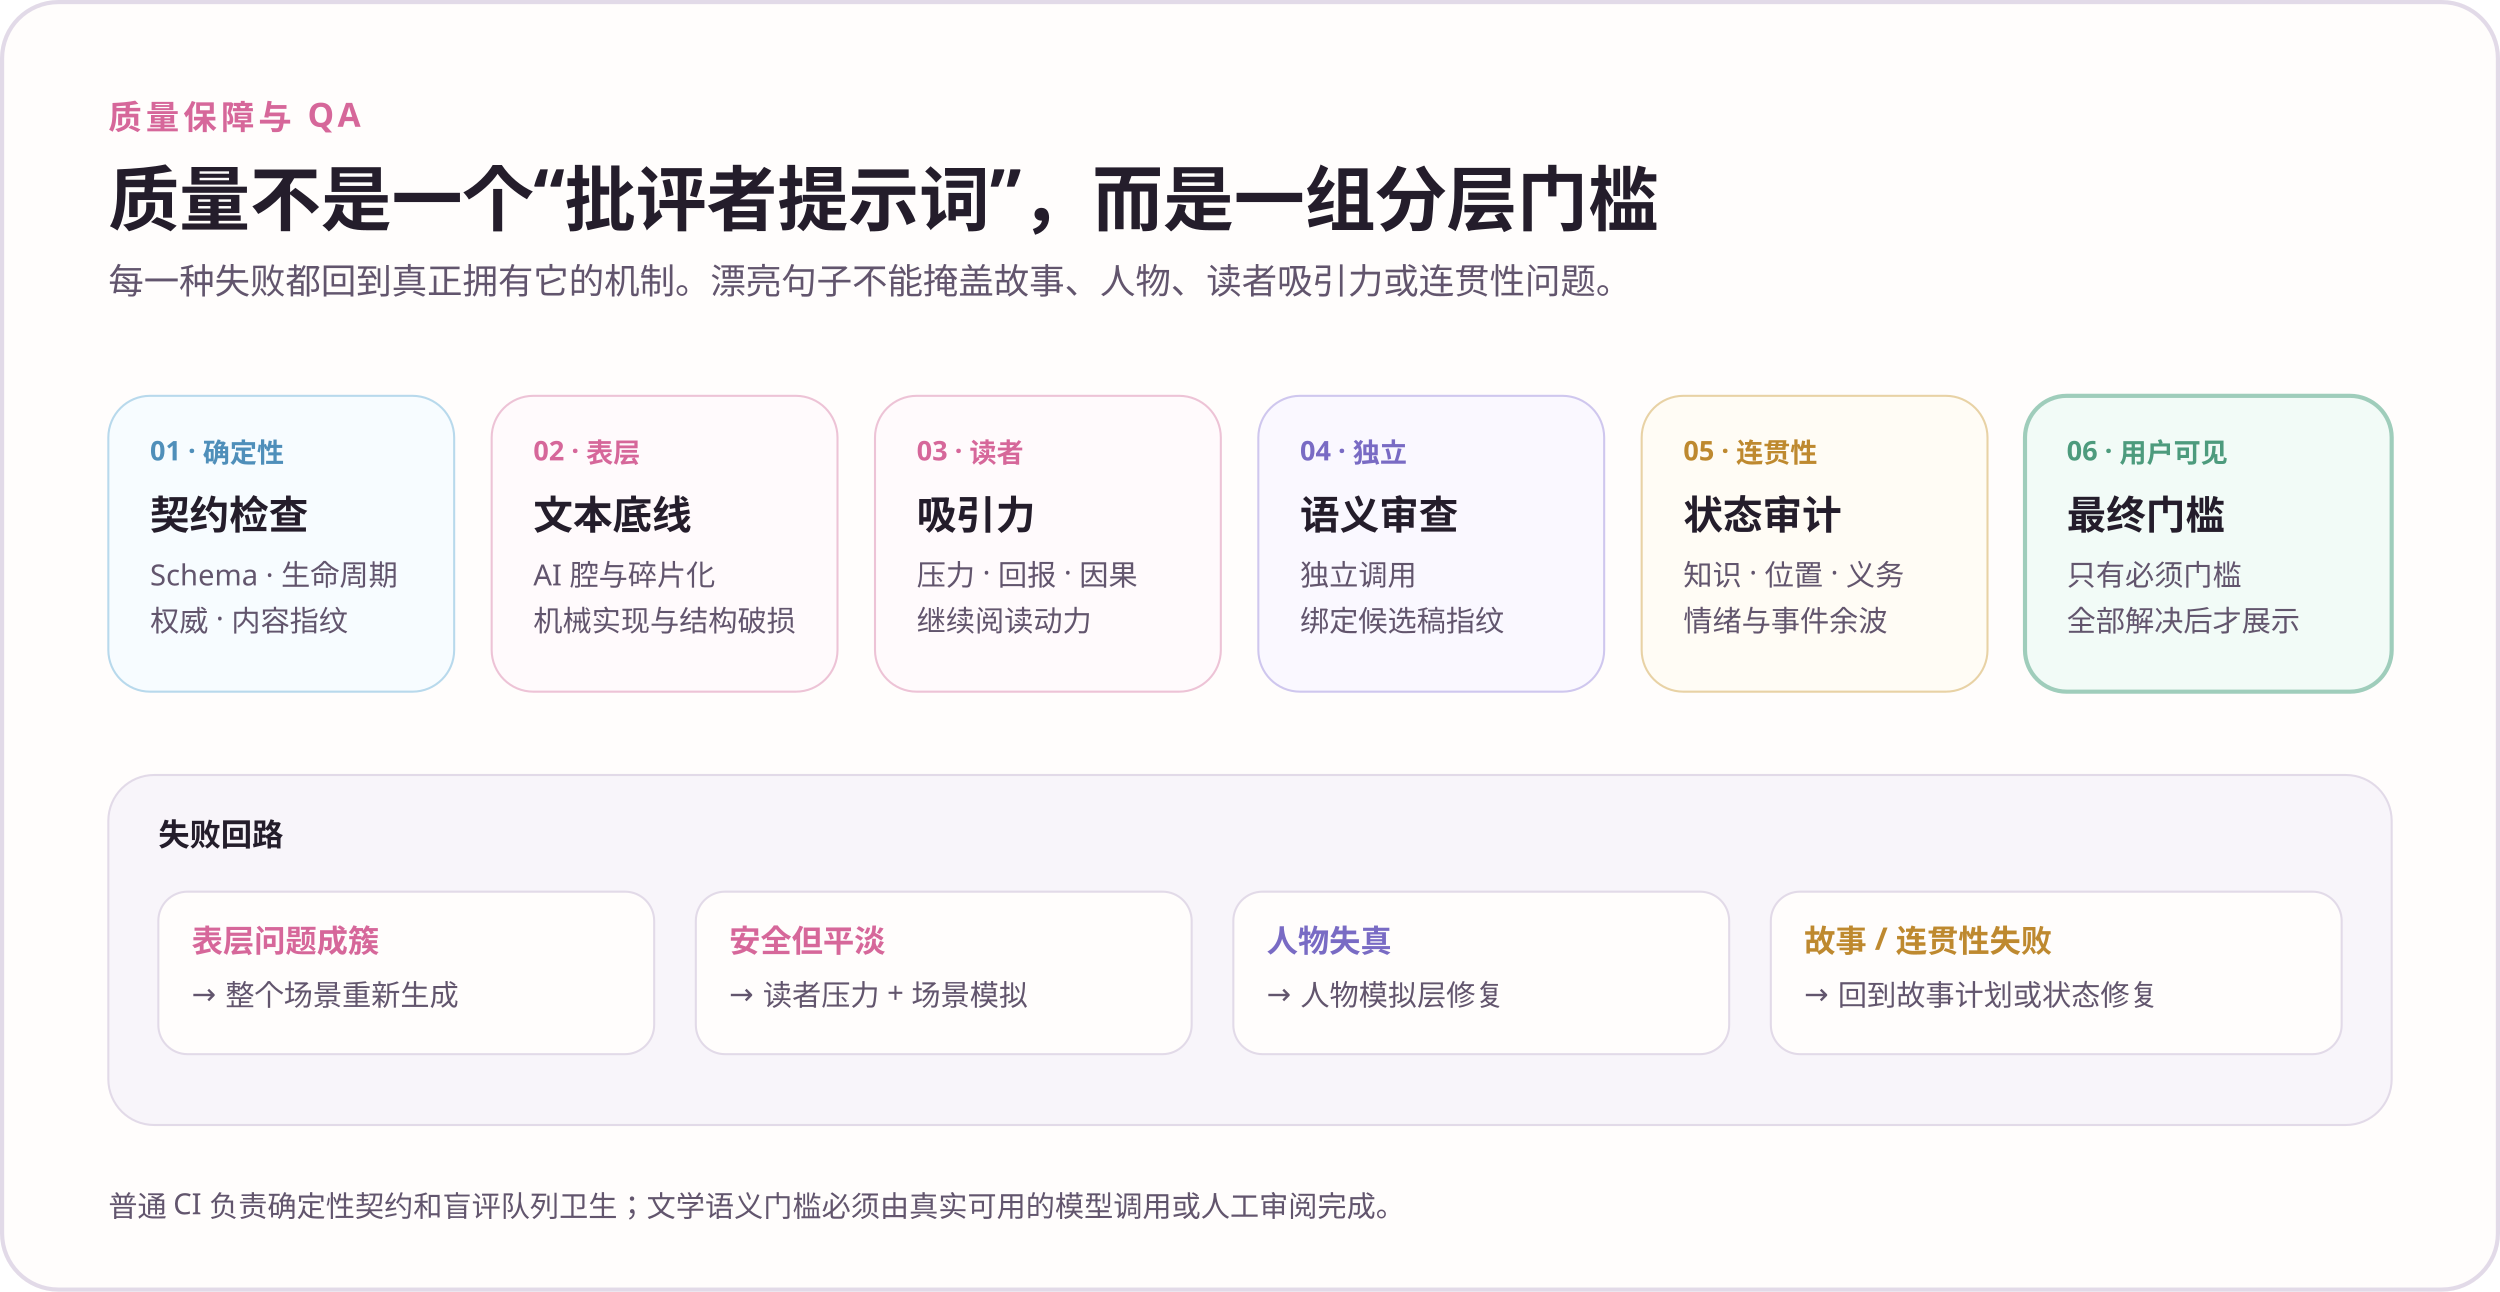
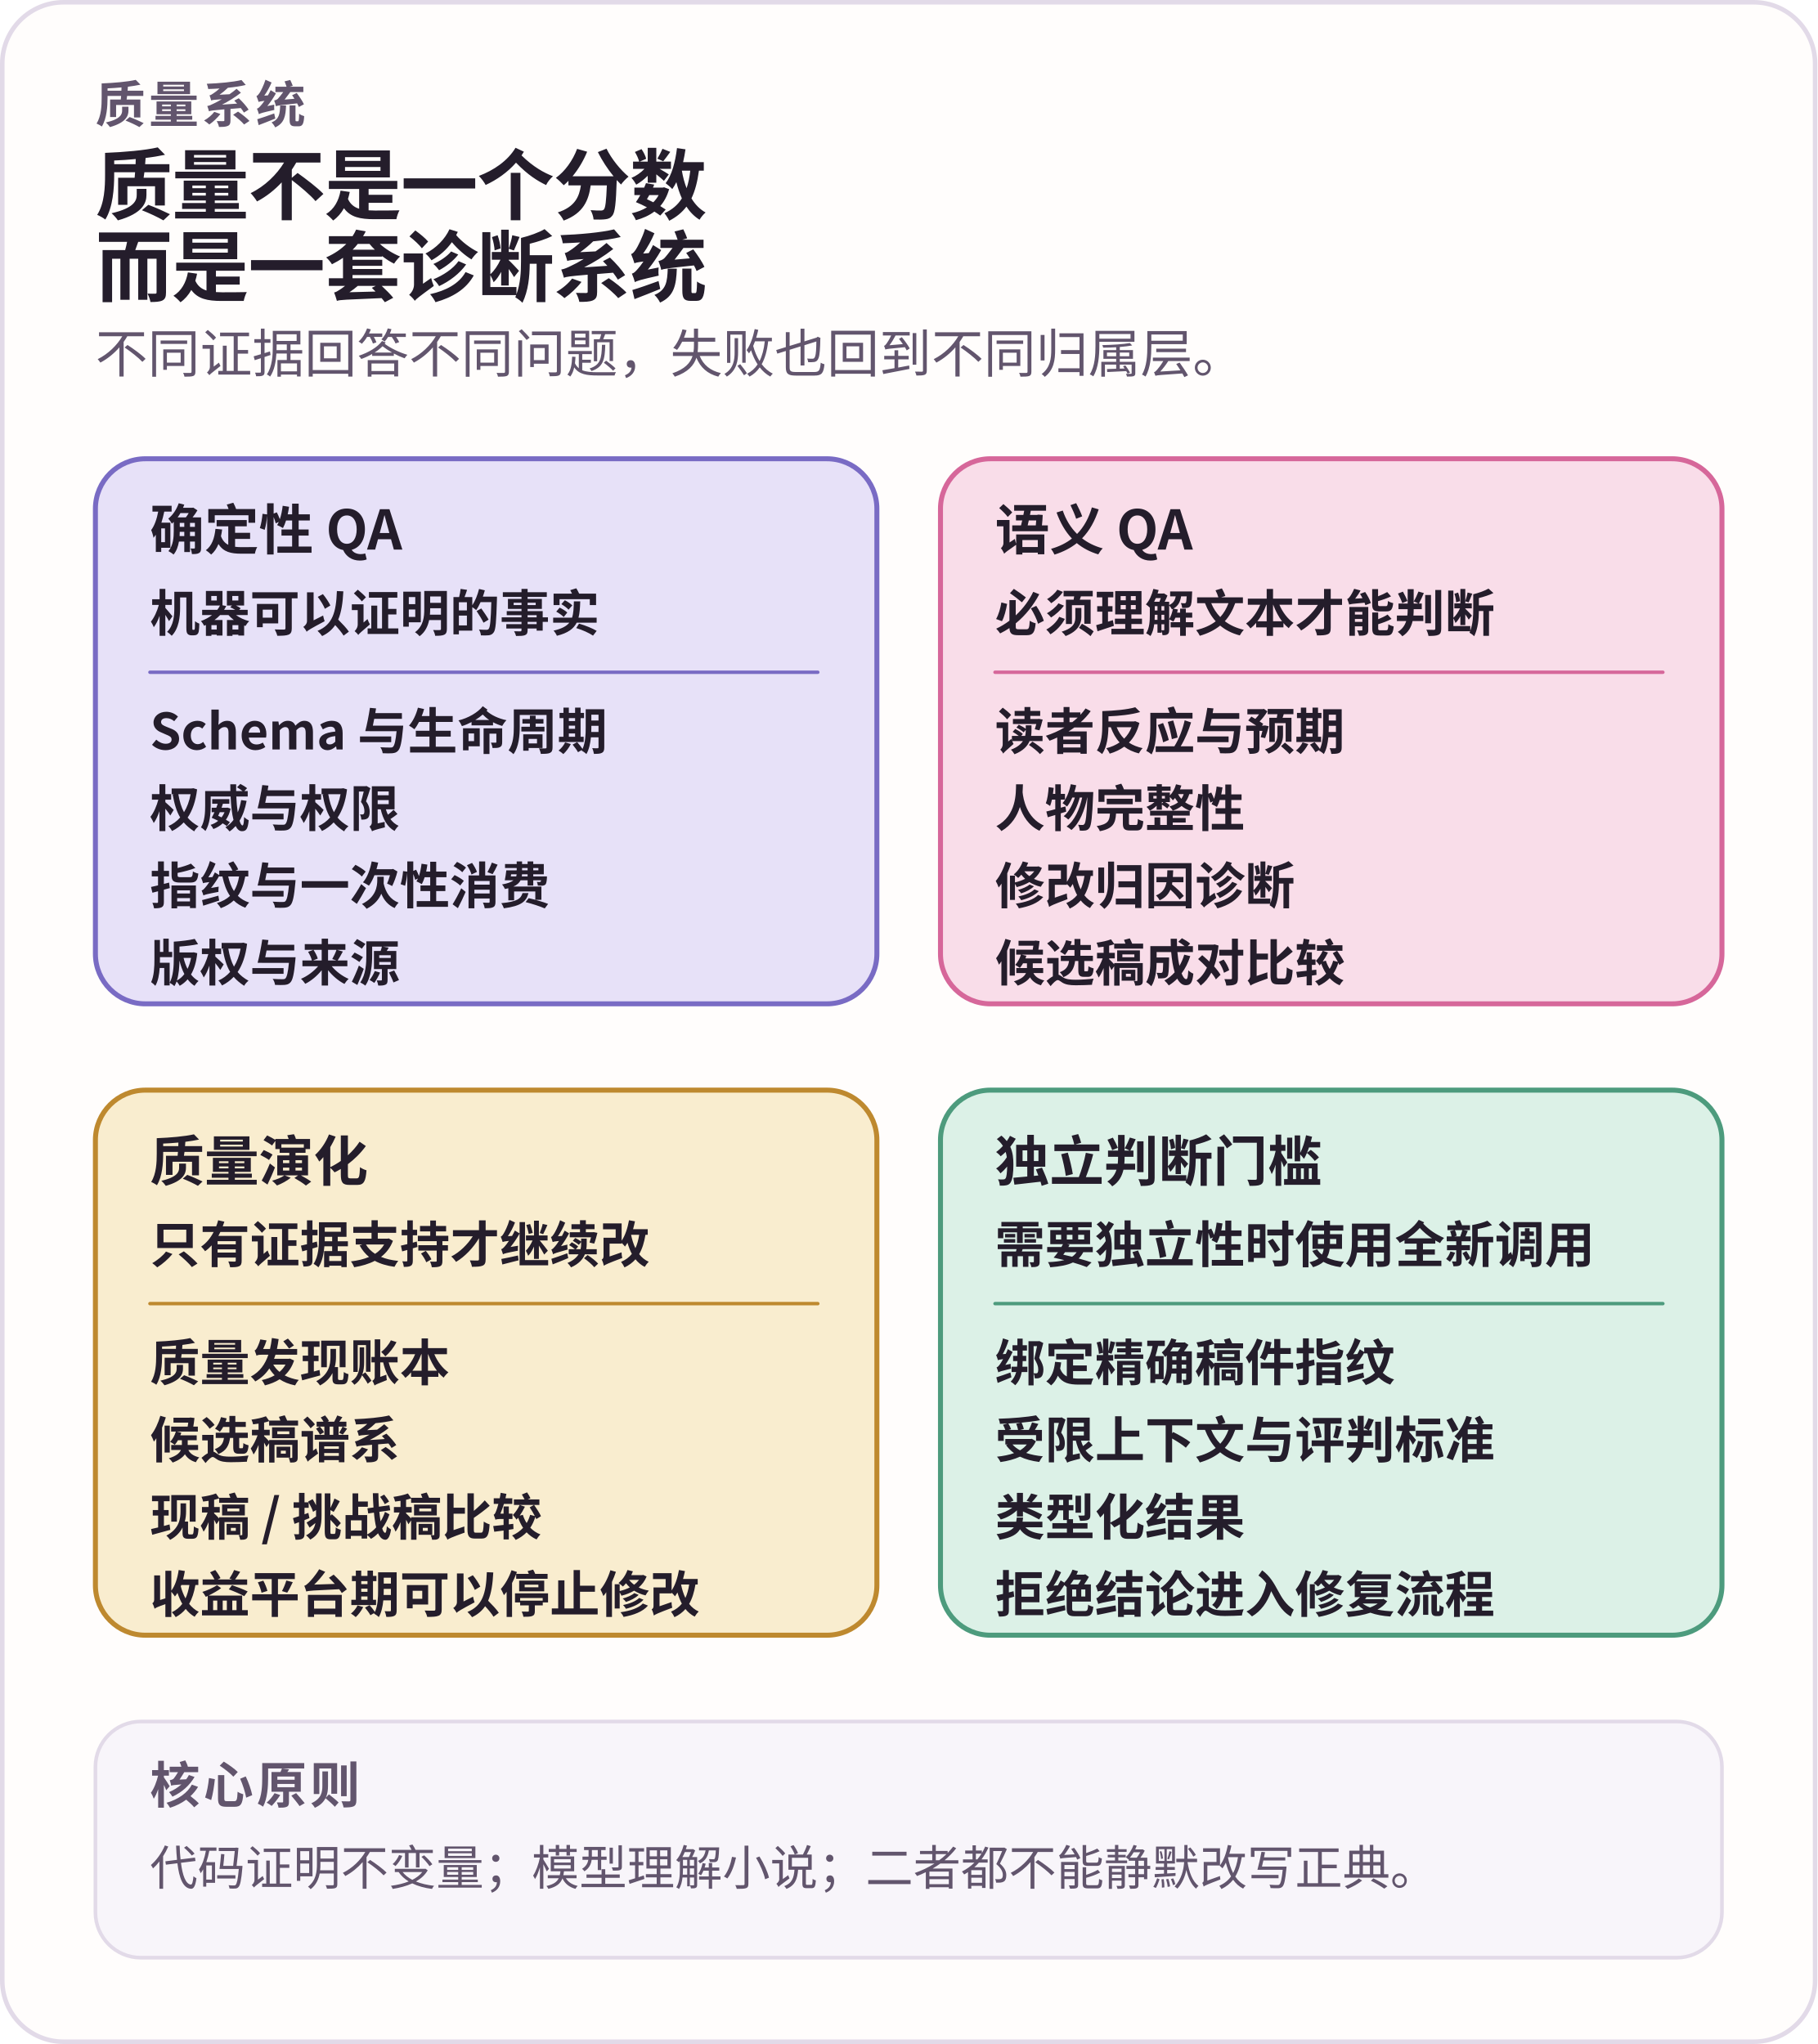
- <svg xmlns="http://www.w3.org/2000/svg" viewBox="0 0 1200 620" role="img" aria-labelledby="title desc">
-   <rect width="1200" height="620" rx="28" fill="#FFFDFC" />
-   <rect x="1" y="1" width="1198" height="618" rx="27" fill="none" stroke="#E2DAE8" stroke-width="2" />
-   <text x="52" y="62" font-family="ui-sans-serif,system-ui,sans-serif" font-size="16" font-weight="700" fill="#D6679A" letter-spacing="2">质量保障与 QA</text>
-   <text x="52" y="108" font-family="ui-sans-serif,system-ui,sans-serif" font-size="34" font-weight="750" fill="#241D2B">质量不是一个“批评者提示词”，而是一组分层门槛</text>
-   <text x="52" y="141" font-family="ui-sans-serif,system-ui,sans-serif" font-size="17" fill="#62556D">每一种失败都回到真正拥有它的机制。漂亮句子不能掩盖故事、人物、读者吸引力或连贯性问题。</text>
-   <g transform="translate(52 190)">
-     <g>
-       <rect width="166" height="142" rx="20" fill="#F7FCFF" stroke="#B8D9EC" />
-       <text x="20" y="31" font-family="ui-sans-serif,system-ui,sans-serif" font-size="13" font-weight="700" fill="#4F8FBA">01 · 确定性</text>
-       <text x="20" y="64" font-family="ui-sans-serif,system-ui,sans-serif" font-size="19" font-weight="750" fill="#241D2B">契约检查</text>
-       <text x="20" y="91" font-family="ui-sans-serif,system-ui,sans-serif" font-size="14" fill="#62556D">Schema · 生命周期</text>
-       <text x="20" y="113" font-family="ui-sans-serif,system-ui,sans-serif" font-size="14" fill="#62556D">权威 · 内容指纹</text>
-     </g>
-     <g transform="translate(184 0)">
-       <rect width="166" height="142" rx="20" fill="#FFFAFC" stroke="#EDC3D6" />
-       <text x="20" y="31" font-family="ui-sans-serif,system-ui,sans-serif" font-size="13" font-weight="700" fill="#D6679A">02 · 表层</text>
-       <text x="20" y="64" font-family="ui-sans-serif,system-ui,sans-serif" font-size="19" font-weight="750" fill="#241D2B">文本底线</text>
-       <text x="20" y="91" font-family="ui-sans-serif,system-ui,sans-serif" font-size="14" fill="#62556D">AI 腔与碎片化</text>
-       <text x="20" y="113" font-family="ui-sans-serif,system-ui,sans-serif" font-size="14" fill="#62556D">机械实现与结构破损</text>
-     </g>
-     <g transform="translate(368 0)">
-       <rect width="166" height="142" rx="20" fill="#FFFAFC" stroke="#EDC3D6" />
-       <text x="20" y="31" font-family="ui-sans-serif,system-ui,sans-serif" font-size="13" font-weight="700" fill="#D6679A">03 · 读者</text>
-       <text x="20" y="64" font-family="ui-sans-serif,system-ui,sans-serif" font-size="19" font-weight="750" fill="#241D2B">吸引力</text>
-       <text x="20" y="91" font-family="ui-sans-serif,system-ui,sans-serif" font-size="14" fill="#62556D">压力 · 回报 · 因果</text>
-       <text x="20" y="113" font-family="ui-sans-serif,system-ui,sans-serif" font-size="14" fill="#62556D">继续阅读动力</text>
-     </g>
-     <g transform="translate(552 0)">
-       <rect width="166" height="142" rx="20" fill="#FAF8FF" stroke="#CFC7EE" />
-       <text x="20" y="31" font-family="ui-sans-serif,system-ui,sans-serif" font-size="13" font-weight="700" fill="#796BC4">04 · 独立</text>
-       <text x="20" y="64" font-family="ui-sans-serif,system-ui,sans-serif" font-size="19" font-weight="750" fill="#241D2B">语义审查</text>
-       <text x="20" y="91" font-family="ui-sans-serif,system-ui,sans-serif" font-size="14" fill="#62556D">独立调用</text>
-       <text x="20" y="113" font-family="ui-sans-serif,system-ui,sans-serif" font-size="14" fill="#62556D">绑定候选稿指纹</text>
-     </g>
-     <g transform="translate(736 0)">
-       <rect width="166" height="142" rx="20" fill="#FFFCF5" stroke="#E8D2A5" />
-       <text x="20" y="31" font-family="ui-sans-serif,system-ui,sans-serif" font-size="13" font-weight="700" fill="#BE892F">05 · 连贯性</text>
-       <text x="20" y="64" font-family="ui-sans-serif,system-ui,sans-serif" font-size="19" font-weight="750" fill="#241D2B">状态审计</text>
-       <text x="20" y="91" font-family="ui-sans-serif,system-ui,sans-serif" font-size="14" fill="#62556D">知识 · 位置 · 义务</text>
-       <text x="20" y="113" font-family="ui-sans-serif,system-ui,sans-serif" font-size="14" fill="#62556D">情绪与事件余波</text>
-     </g>
-     <g transform="translate(920 0)">
-       <rect width="176" height="142" rx="20" fill="#F2FBF7" stroke="#9FCDBB" stroke-width="2" />
-       <text x="20" y="31" font-family="ui-sans-serif,system-ui,sans-serif" font-size="13" font-weight="700" fill="#4D9B7D">06 · 用户可见</text>
-       <text x="20" y="64" font-family="ui-sans-serif,system-ui,sans-serif" font-size="19" font-weight="750" fill="#241D2B">最终门槛</text>
-       <text x="20" y="91" font-family="ui-sans-serif,system-ui,sans-serif" font-size="14" fill="#62556D">只有必须门槛</text>
-       <text x="20" y="113" font-family="ui-sans-serif,system-ui,sans-serif" font-size="14" fill="#62556D">全部解决后才展示</text>
-     </g>
-   </g>
-   <g transform="translate(52 372)">
-     <rect width="1096" height="168" rx="22" fill="#F8F5FA" stroke="#E2DAE8" />
-     <text x="24" y="34" font-family="ui-sans-serif,system-ui,sans-serif" font-size="15" font-weight="750" fill="#241D2B">失败回路</text>
-     <g transform="translate(24 56)">
-       <rect width="238" height="78" rx="14" fill="#FFFDFC" stroke="#E2DAE8" />
-       <text x="16" y="29" font-family="ui-sans-serif,system-ui,sans-serif" font-size="15" font-weight="700" fill="#D6679A">表层问题成簇</text>
-       <text x="16" y="54" font-family="ui-sans-serif,system-ui,sans-serif" font-size="14" fill="#62556D">→ 整个场景重新生成</text>
-     </g>
-     <g transform="translate(282 56)">
-       <rect width="238" height="78" rx="14" fill="#FFFDFC" stroke="#E2DAE8" />
-       <text x="16" y="29" font-family="ui-sans-serif,system-ui,sans-serif" font-size="15" font-weight="700" fill="#D6679A">安全但平淡</text>
-       <text x="16" y="54" font-family="ui-sans-serif,system-ui,sans-serif" font-size="14" fill="#62556D">→ 读者压力 + 场景模拟</text>
-     </g>
-     <g transform="translate(540 56)">
-       <rect width="238" height="78" rx="14" fill="#FFFDFC" stroke="#E2DAE8" />
-       <text x="16" y="29" font-family="ui-sans-serif,system-ui,sans-serif" font-size="15" font-weight="700" fill="#796BC4">人物失真</text>
-       <text x="16" y="54" font-family="ui-sans-serif,system-ui,sans-serif" font-size="14" fill="#62556D">→ 人物模拟层修复</text>
-     </g>
-     <g transform="translate(798 56)">
-       <rect width="274" height="78" rx="14" fill="#FFFDFC" stroke="#E2DAE8" />
-       <text x="16" y="29" font-family="ui-sans-serif,system-ui,sans-serif" font-size="15" font-weight="700" fill="#BE892F">故事 / 连贯性失败</text>
-       <text x="16" y="54" font-family="ui-sans-serif,system-ui,sans-serif" font-size="14" fill="#62556D">→ 回到故事计划或状态修复</text>
-     </g>
-   </g>
-   <text x="52" y="584" font-family="ui-sans-serif,system-ui,sans-serif" font-size="14" fill="#62556D">普通 CI 负责确定性契约和盲评队列卫生；文学语义门槛必须由真实可用的模型调用或人工审阅完成。</text>
+ <svg xmlns="http://www.w3.org/2000/svg" viewBox="0 0 800 900" role="img" data-doc-tier="A">
+   <style>
+ text{font-family:"Noto Sans CJK SC","Noto Sans",-apple-system,BlinkMacSystemFont,"Segoe UI",Arial,sans-serif;fill:#241D2B}
+ .eyebrow{font-size:22px;font-weight:800;letter-spacing:1.5px;fill:#62556D}
+ .title{font-size:34px;font-weight:850;letter-spacing:-.4px}
+ .subtitle{font-size:23px;font-weight:500;fill:#62556D}
+ .section{font-size:24px;font-weight:850}
+ .lead{font-size:22px;font-weight:750}
+ .body{font-size:22px;font-weight:650}
+ .small{font-size:21px;font-weight:500;fill:#62556D}
+ .pill{font-size:20px;font-weight:800}
+ </style>
+   <rect width="800" height="900" rx="28" fill="#FFFDFC" />
+   <rect x="1" y="1" width="798" height="898" rx="27" fill="none" stroke="#E2DAE8" stroke-width="2" />
+   <text x="42" y="54" class="eyebrow" text-anchor="start">质量系统</text>
+   <text x="42" y="94" class="title" text-anchor="start">质量不是一个分数</text>
+   <text x="42" y="130" class="title" text-anchor="start">而是一套诊断系统</text>
+   <text x="42" y="164" class="subtitle" text-anchor="start" data-max-width="720">不同证据回答不同问题，失败也回到不同归属层。</text>
+   <rect x="42" y="202" width="344" height="240" rx="22" fill="#E7E1F8" stroke="#796BC4" stroke-width="2.2" />
+   <rect x="414" y="202" width="344" height="240" rx="22" fill="#F9DDE9" stroke="#D6679A" stroke-width="2.2" />
+   <rect x="42" y="480" width="344" height="240" rx="22" fill="#F9EDCF" stroke="#BE892F" stroke-width="2.2" />
+   <rect x="414" y="480" width="344" height="240" rx="22" fill="#DCF1E7" stroke="#4D9B7D" stroke-width="2.2" />
+   <text x="66" y="242" class="section" text-anchor="start">确定性 QA</text>
+   <text x="66" y="278" class="lead" text-anchor="start">机器可以证明的事实</text>
+   <line x1="66" y1="296" x2="360" y2="296" stroke="#796BC4" stroke-width="1.5" stroke-linecap="round" />
+   <text x="66" y="330" class="body" text-anchor="start">Schema 与生命周期</text>
+   <text x="66" y="364" class="body" text-anchor="start">权威与权限</text>
+   <text x="66" y="398" class="body" text-anchor="start">指纹与一次性消费</text>
+   <text x="66" y="432" class="body" text-anchor="start">版权与来源</text>
+   <text x="438" y="242" class="section" text-anchor="start">语义 QA</text>
+   <text x="438" y="278" class="lead" text-anchor="start">必须理解文本才能判断</text>
+   <line x1="438" y1="296" x2="732" y2="296" stroke="#D6679A" stroke-width="1.5" stroke-linecap="round" />
+   <text x="438" y="330" class="body" text-anchor="start">读者反应与预期</text>
+   <text x="438" y="364" class="body" text-anchor="start">人物完整性</text>
+   <text x="438" y="398" class="body" text-anchor="start">修改归因诊断</text>
+   <text x="438" y="432" class="body" text-anchor="start">候选稿成对比较</text>
+   <text x="66" y="520" class="section" text-anchor="start">质量演化</text>
+   <text x="66" y="556" class="lead" text-anchor="start">只有证据支持才继续改</text>
+   <line x1="66" y1="574" x2="360" y2="574" stroke="#BE892F" stroke-width="1.5" stroke-linecap="round" />
+   <text x="66" y="608" class="body" text-anchor="start">质量发现账本</text>
+   <text x="66" y="642" class="body" text-anchor="start">候选稿谱系</text>
+   <text x="66" y="676" class="body" text-anchor="start">现稿 / 挑战稿比较</text>
+   <text x="66" y="710" class="body" text-anchor="start">收益平台期可以停止修改</text>
+   <text x="438" y="520" class="section" text-anchor="start">独立判断门槛</text>
+   <text x="438" y="556" class="lead" text-anchor="start">需要独立性时使用全新调用</text>
+   <line x1="438" y1="574" x2="732" y2="574" stroke="#4D9B7D" stroke-width="1.5" stroke-linecap="round" />
+   <text x="438" y="608" class="body" text-anchor="start">绑定精确稿件指纹</text>
+   <text x="438" y="642" class="body" text-anchor="start">受限上下文与评判标准</text>
+   <text x="438" y="676" class="body" text-anchor="start">类型化结果</text>
+   <text x="438" y="710" class="body" text-anchor="start">拒绝结论进入修复流程</text>
+   <rect x="42" y="758" width="716" height="104" rx="20" fill="#F8F5FA" stroke="#E2DAE8" stroke-width="1.6" />
+   <text x="66" y="794" class="eyebrow" text-anchor="start">核心原则</text>
+   <text x="66" y="830" class="small" text-anchor="start" data-max-width="660">代码证明不变量；模型理解小说；二者都不能静默改写正典。</text>
</svg>
